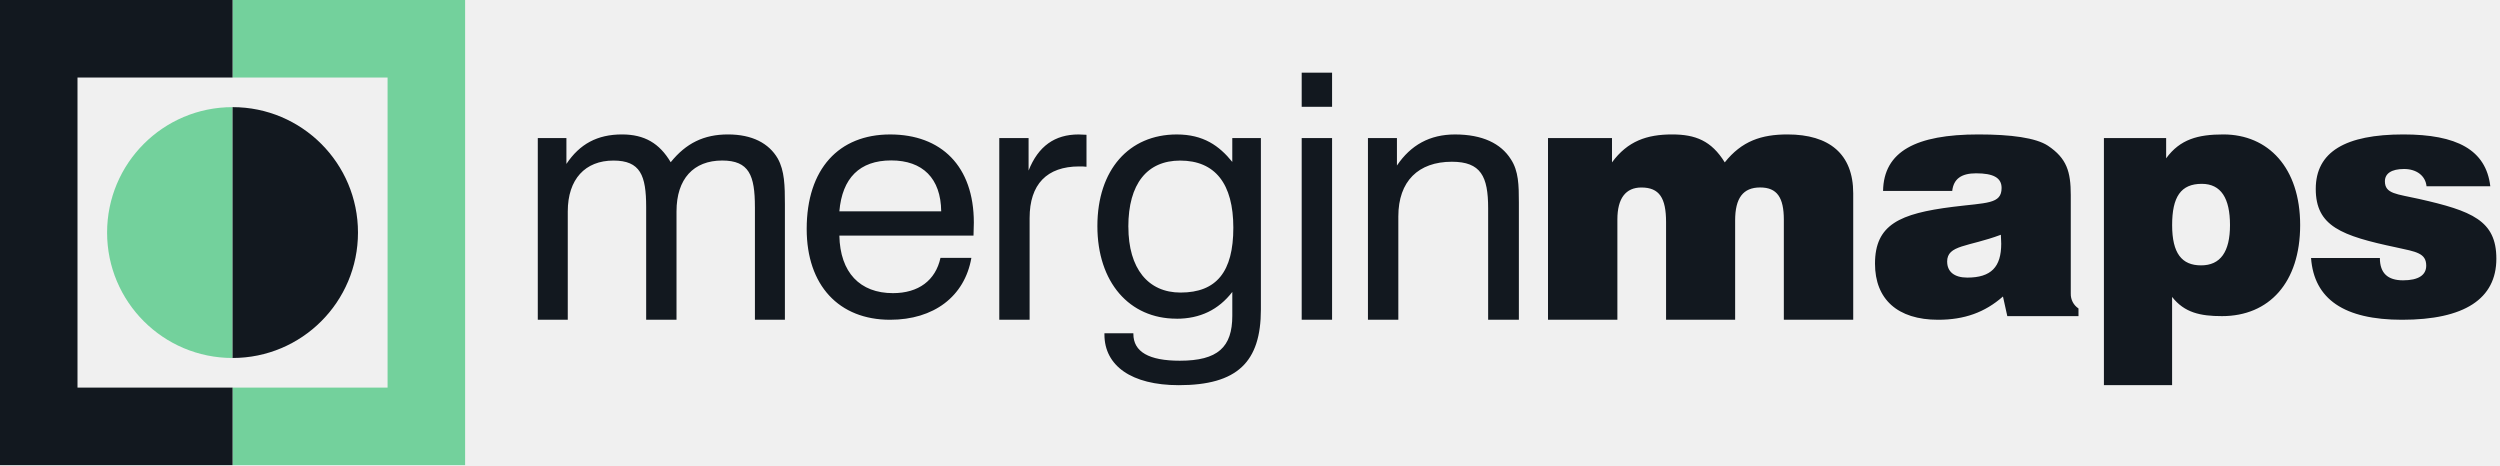
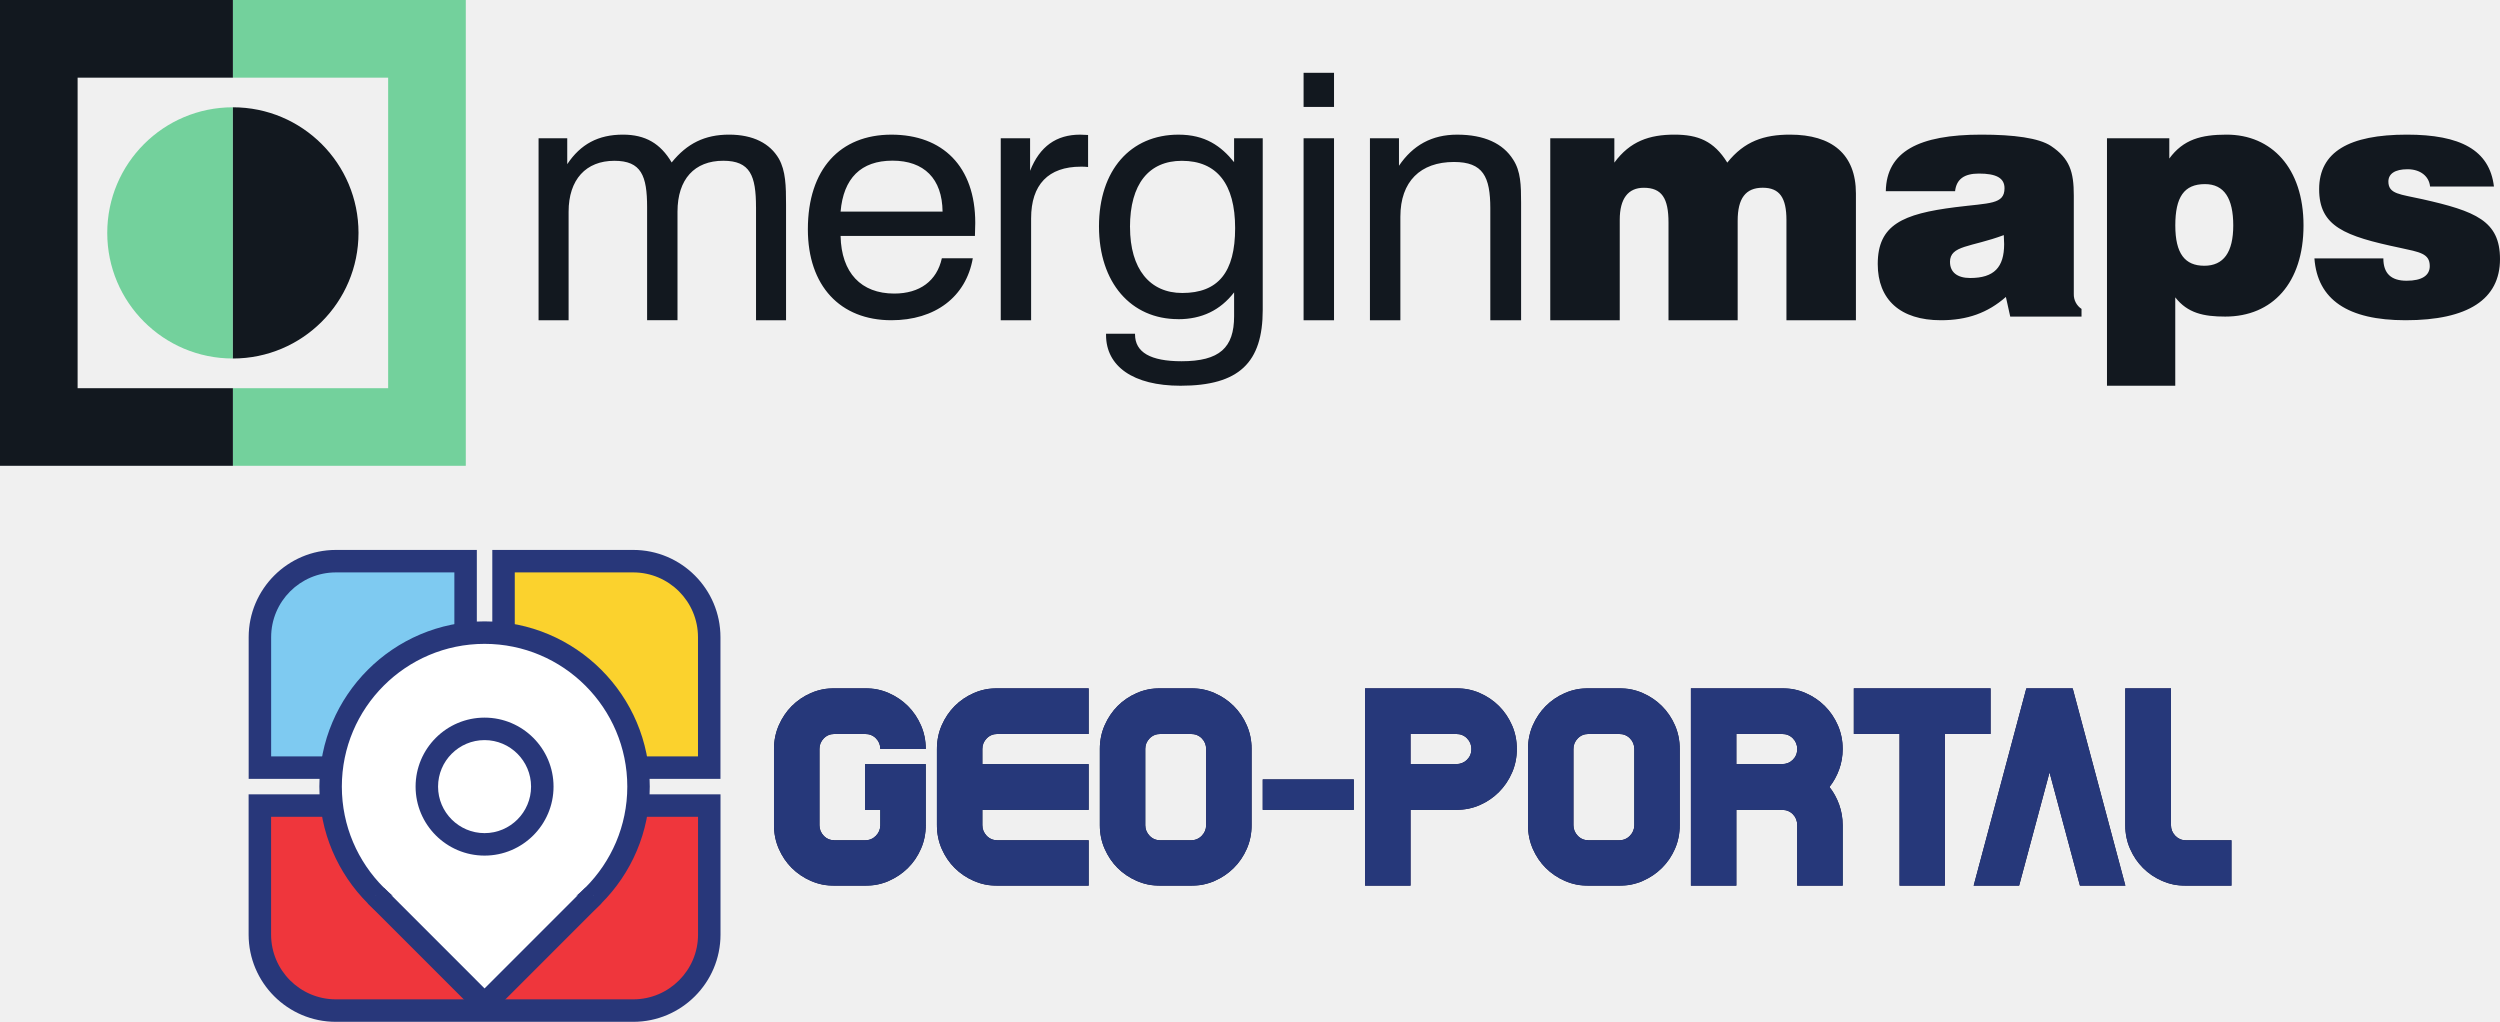
- <svg xmlns="http://www.w3.org/2000/svg" width="129" height="24" fill="none">
-   <path d="M79.875 7.125h3.304v1.254c.809-1.103 1.808-1.442 3.098-1.442 1.206 0 2.031.322 2.721 1.442.878-1.103 1.893-1.442 3.236-1.442 2.151 0 3.392 1.005 3.392 3.034V16.5h-3.58v-5.162c0-1.139-.344-1.665-1.222-1.665s-1.291.543-1.291 1.7V16.5h-3.564v-5.039c0-1.244-.344-1.786-1.273-1.786-.809 0-1.239.561-1.239 1.646V16.5h-3.58V7.012v.113zm23.476 8.176c-.937.823-1.993 1.199-3.344 1.199-2.096 0-3.257-1.062-3.257-2.895 0-2.022 1.281-2.587 4.002-2.93 1.766-.222 2.53-.137 2.53-.977 0-.531-.433-.755-1.317-.755-.763 0-1.161.291-1.23.908h-3.569c.035-2.04 1.698-2.914 4.922-2.914 1.681 0 2.962.172 3.587.583.971.652 1.177 1.336 1.177 2.553v5.073a.89.89 0 0 0 .398.771v.395h-3.673l-.224-1.013-.002.002zm-2.877-1.8c0 .515.363.823 1.039.823 1.23 0 1.75-.549 1.75-1.748l-.018-.462c-1.698.634-2.773.515-2.773 1.388l.002-.002zm8.09-6.376h3.209v1.044c.721-.987 1.647-1.232 2.952-1.232 2.316 0 3.963 1.717 3.963 4.678s-1.597 4.697-4.034 4.697c-1.115 0-1.937-.177-2.574-.991v4.553h-3.518V7.125h.002zm5.046 2.361c-1.081 0-1.528.675-1.528 2.129s.497 2.078 1.493 2.078 1.493-.693 1.493-2.078-.462-2.129-1.458-2.129zm9.192 3.83c0 .771.398 1.149 1.196 1.149s1.195-.274 1.195-.755c0-.652-.52-.72-1.542-.943-2.842-.6-4.158-1.096-4.158-3.018s1.542-2.812 4.521-2.812c2.754 0 4.262.79 4.486 2.675h-3.291c-.051-.531-.502-.892-1.16-.892s-.988.24-.988.634c0 .652.606.652 1.751.909 2.737.617 4 1.114 4 3.084 0 2.073-1.646 3.153-4.867 3.153-2.981 0-4.54-1.062-4.695-3.187h3.552v.004zm-83.849-2.638c0-1.627-.298-2.395-1.688-2.395-1.477 0-2.357.945-2.357 2.624v5.592h-1.566V10.68c0-1.627-.298-2.395-1.688-2.395-1.46 0-2.357.962-2.357 2.624V16.5H27.75V7.125h1.477v1.334c.686-1.032 1.601-1.522 2.867-1.522 1.16 0 1.935.455 2.514 1.434.791-.98 1.707-1.434 2.956-1.434s2.11.455 2.568 1.242c.352.63.369 1.398.369 2.379V16.5h-1.547v-5.818-.004zm11.17 2.63c-.347 1.991-1.941 3.192-4.194 3.192-2.637 0-4.304-1.769-4.304-4.686 0-3.107 1.667-4.876 4.304-4.876s4.321 1.631 4.321 4.549l-.017.669h-6.922c.037 1.906 1.063 2.97 2.764 2.97 1.318 0 2.197-.653 2.454-1.82h1.593v.002zm-1.557-2.404c-.018-1.7-.953-2.626-2.581-2.626s-2.527.91-2.674 2.626h5.255zm2.997-3.779h1.512v1.676c.499-1.26 1.352-1.863 2.579-1.863l.409.017v1.65c-.124-.017-.249-.017-.373-.017-1.672 0-2.562.923-2.562 2.661V16.5h-1.565V7.125zm9.143 9.319c-2.431 0-4.081-1.877-4.081-4.779s1.631-4.727 4.097-4.727c1.372 0 2.188.581 2.864 1.417v-1.23h1.476v8.843c0 2.713-1.216 3.907-4.236 3.907-2.447 0-3.837-1.007-3.837-2.611v-.068h1.493v.034c0 .922.799 1.383 2.396 1.383 1.963 0 2.709-.699 2.709-2.321v-1.228c-.711.922-1.666 1.383-2.883 1.383l.002-.002zm-2.482-4.745c0 2.167 1.024 3.397 2.691 3.397 1.858 0 2.725-1.075 2.725-3.345s-.938-3.465-2.744-3.465c-1.701 0-2.674 1.194-2.674 3.413h.002zm8.943-7.949h1.568v1.761h-1.568V3.75zm0 3.375h1.568V16.5h-1.568V7.125zm9.621 3.616c0-1.638-.374-2.395-1.872-2.395-1.729 0-2.762 1.004-2.762 2.818V16.5h-1.568V7.125h1.496v1.416c.713-1.056 1.694-1.603 2.995-1.603 1.408 0 2.369.458 2.888 1.286.392.599.409 1.321.409 2.219V16.5h-1.586v-5.757-.002z" fill="#12181f" />
-   <path d="M12 20.001h7.999v-16H12V0h12v24H12v-3.999zM5.526 12c0 3.576 2.898 6.472 6.472 6.472V5.528c-3.576 0-6.472 2.898-6.472 6.472z" fill="#73d19c" />
-   <path d="M12 20.001H3.999v-16H12V0H0v24h12v-3.999zM18.472 12c0 3.576-2.898 6.472-6.472 6.472V5.528c3.576 0 6.472 2.898 6.472 6.472z" fill="#12181f" />
+ <svg xmlns="http://www.w3.org/2000/svg" width="128.812" height="52.649" fill="none" version="1.1" id="svg842">
+   <defs id="defs846" />
+   <path d="m 79.875,7.125 h 3.304 v 1.254 c 0.809,-1.103 1.808,-1.442 3.098,-1.442 1.206,0 2.031,0.322 2.721,1.442 0.878,-1.103 1.893,-1.442 3.236,-1.442 2.151,0 3.392,1.005 3.392,3.034 V 16.5 h -3.58 v -5.162 c 0,-1.139 -0.344,-1.665 -1.222,-1.665 -0.878,0 -1.291,0.543 -1.291,1.7 V 16.5 h -3.564 v -5.039 c 0,-1.244 -0.344,-1.786 -1.273,-1.786 -0.809,0 -1.239,0.561 -1.239,1.646 V 16.5 h -3.58 V 7.012 7.125 Z m 23.476,8.176 c -0.937,0.823 -1.993,1.199 -3.344,1.199 -2.096,0 -3.257,-1.062 -3.257,-2.895 0,-2.022 1.281,-2.587 4.002,-2.93 1.766,-0.222 2.53,-0.137 2.53,-0.977 0,-0.531 -0.433,-0.755 -1.317,-0.755 -0.763,0 -1.161,0.291 -1.23,0.908 h -3.569 c 0.035,-2.04 1.698,-2.914 4.922,-2.914 1.681,0 2.962,0.172 3.587,0.583 0.971,0.652 1.177,1.336 1.177,2.553 v 5.073 a 0.89,0.89 0 0 0 0.398,0.771 v 0.395 h -3.673 l -0.224,-1.013 z m -2.877,-1.8 c 0,0.515 0.363,0.823 1.039,0.823 1.23,0 1.75,-0.549 1.75,-1.748 l -0.018,-0.462 c -1.698,0.634 -2.773,0.515 -2.773,1.388 l 0.002,-0.002 z m 8.09,-6.376 h 3.209 v 1.044 c 0.721,-0.987 1.647,-1.232 2.952,-1.232 2.316,0 3.963,1.717 3.963,4.678 0,2.961 -1.597,4.697 -4.034,4.697 -1.115,0 -1.937,-0.177 -2.574,-0.991 v 4.553 h -3.518 V 7.125 Z m 5.046,2.361 c -1.081,0 -1.528,0.675 -1.528,2.129 0,1.454 0.497,2.078 1.493,2.078 0.996,0 1.493,-0.693 1.493,-2.078 0,-1.385 -0.462,-2.129 -1.458,-2.129 z m 9.192,3.83 c 0,0.771 0.398,1.149 1.196,1.149 0.798,0 1.195,-0.274 1.195,-0.755 0,-0.652 -0.52,-0.72 -1.542,-0.943 -2.842,-0.6 -4.158,-1.096 -4.158,-3.018 0,-1.922 1.542,-2.812 4.521,-2.812 2.754,0 4.262,0.79 4.486,2.675 h -3.291 c -0.051,-0.531 -0.502,-0.892 -1.16,-0.892 -0.658,0 -0.988,0.24 -0.988,0.634 0,0.652 0.606,0.652 1.751,0.909 2.737,0.617 4,1.114 4,3.084 0,2.073 -1.646,3.153 -4.867,3.153 -2.981,0 -4.54,-1.062 -4.695,-3.187 h 3.552 v 0.004 z M 38.953,10.678 c 0,-1.627 -0.298,-2.395 -1.688,-2.395 -1.477,0 -2.357,0.945 -2.357,2.624 v 5.592 H 33.342 V 10.68 c 0,-1.627 -0.298,-2.395 -1.688,-2.395 -1.46,0 -2.357,0.962 -2.357,2.624 V 16.5 H 27.75 V 7.125 h 1.477 v 1.334 c 0.686,-1.032 1.601,-1.522 2.867,-1.522 1.16,0 1.935,0.455 2.514,1.434 0.791,-0.98 1.707,-1.434 2.956,-1.434 1.249,0 2.11,0.455 2.568,1.242 0.352,0.63 0.369,1.398 0.369,2.379 V 16.5 h -1.547 v -5.818 -0.004 z m 11.17,2.63 c -0.347,1.991 -1.941,3.192 -4.194,3.192 -2.637,0 -4.304,-1.769 -4.304,-4.686 0,-3.107 1.667,-4.876 4.304,-4.876 2.637,0 4.321,1.631 4.321,4.549 l -0.017,0.669 h -6.922 c 0.037,1.906 1.063,2.97 2.764,2.97 1.318,0 2.197,-0.653 2.454,-1.82 h 1.593 v 0.002 z m -1.557,-2.404 c -0.018,-1.7 -0.953,-2.626 -2.581,-2.626 -1.628,0 -2.527,0.91 -2.674,2.626 z m 2.997,-3.779 h 1.512 v 1.676 c 0.499,-1.26 1.352,-1.863 2.579,-1.863 l 0.409,0.017 v 1.65 C 55.939,8.588 55.814,8.588 55.69,8.588 c -1.672,0 -2.562,0.923 -2.562,2.661 V 16.5 h -1.565 z m 9.143,9.319 c -2.431,0 -4.081,-1.877 -4.081,-4.779 0,-2.902 1.631,-4.727 4.097,-4.727 1.372,0 2.188,0.581 2.864,1.417 v -1.23 h 1.476 v 8.843 c 0,2.713 -1.216,3.907 -4.236,3.907 -2.447,0 -3.837,-1.007 -3.837,-2.611 v -0.068 h 1.493 v 0.034 c 0,0.922 0.799,1.383 2.396,1.383 1.963,0 2.709,-0.699 2.709,-2.321 v -1.228 c -0.711,0.922 -1.666,1.383 -2.883,1.383 l 0.002,-0.002 z m -2.482,-4.745 c 0,2.167 1.024,3.397 2.691,3.397 1.858,0 2.725,-1.075 2.725,-3.345 0,-2.27 -0.938,-3.465 -2.744,-3.465 -1.701,0 -2.674,1.194 -2.674,3.413 z M 67.167,3.75 h 1.568 v 1.761 h -1.568 z m 0,3.375 h 1.568 V 16.5 h -1.568 z m 9.621,3.616 c 0,-1.638 -0.374,-2.395 -1.872,-2.395 -1.729,0 -2.762,1.004 -2.762,2.818 V 16.5 H 70.586 V 7.125 h 1.496 v 1.416 c 0.713,-1.056 1.694,-1.603 2.995,-1.603 1.408,0 2.369,0.458 2.888,1.286 0.392,0.599 0.409,1.321 0.409,2.219 V 16.5 h -1.586 v -5.757 z" fill="#12181f" id="path836" />
+   <path d="m 12,20.001 h 7.999 v -16 H 12 V 0 H 24 V 24 H 12 Z M 5.526,12 c 0,3.576 2.898,6.472 6.472,6.472 V 5.528 C 8.422,5.528 5.526,8.426 5.526,12 Z" fill="#73d19c" id="path838" />
+   <path d="M 12,20.001 H 3.999 v -16 H 12 V 0 H 0 V 24 H 12 Z M 18.472,12 c 0,3.576 -2.898,6.472 -6.472,6.472 V 5.528 c 3.576,0 6.472,2.898 6.472,6.472 z" fill="#12181f" id="path840" />
+   <g id="g1002" transform="matrix(0.3078674,0,0,0.3078674,10.19758,24.85704)">
+     <g transform="matrix(0.3021823,0,0,0.3022499,47.97385,50.78495)" id="g227" style="display:inline">
+       <g transform="matrix(0.264,0,0,-0.264,67.464,-67.26076)" id="logo-logo">
+         <path style="opacity:1;fill:#fbd22d;fill-rule:nonzero;stroke:none;stroke-width:1;stroke-linecap:butt;stroke-linejoin:miter;stroke-miterlimit:4;stroke-dasharray:none;stroke-dashoffset:0" paint-order="stroke" transform="translate(-750.6465,-749.875)" d="M 534.891,533.344 H 966.402 V 806.98 c 0,87.684 -71.742,159.426 -159.425,159.426 H 534.891 V 533.344" stroke-linecap="round" id="path180" />
+       </g>
+       <g transform="matrix(0.264,0,0,-0.264,67.464,-67.26076)" id="g185">
+         <path style="opacity:1;fill:#28377a;fill-rule:nonzero;stroke:none;stroke-width:1;stroke-linecap:butt;stroke-linejoin:miter;stroke-miterlimit:4;stroke-dasharray:none;stroke-dashoffset:0" paint-order="stroke" transform="translate(-750.6465,-749.875)" d="M 558.461,556.918 H 942.832 V 806.98 c 0,74.911 -60.941,135.852 -135.859,135.852 H 558.461 Z M 989.977,509.773 H 511.316 v 480.204 h 295.657 c 100.906,0 183.004,-82.094 183.004,-182.997 V 509.773" stroke-linecap="round" id="path183" />
+       </g>
+       <g transform="matrix(0.264,0,0,-0.264,-67.464,-67.26076)" id="g189">
+         <path style="opacity:1;fill:#7ecaf1;fill-rule:nonzero;stroke:none;stroke-width:1;stroke-linecap:butt;stroke-linejoin:miter;stroke-miterlimit:4;stroke-dasharray:none;stroke-dashoffset:0" paint-order="stroke" transform="translate(-239.3321,-749.875)" d="M 455.09,533.344 V 966.406 H 183 C 95.316,966.406 23.574,894.664 23.574,806.98 V 533.344 H 455.09" stroke-linecap="round" id="path187" />
+       </g>
+       <g transform="matrix(0.264,0,0,-0.264,-67.464,-67.26076)" id="g193">
+         <path style="opacity:1;fill:#28377a;fill-rule:nonzero;stroke:none;stroke-width:1;stroke-linecap:butt;stroke-linejoin:miter;stroke-miterlimit:4;stroke-dasharray:none;stroke-dashoffset:0" paint-order="stroke" transform="translate(-239.332,-749.875)" d="M 47.145,556.918 H 431.52 V 942.832 H 183.004 c -74.91,0 -135.859,-60.941 -135.859,-135.852 z M 478.664,509.773 H 0 V 806.98 c 0,100.903 82.094,182.997 183.004,182.997 h 295.66 V 509.773" stroke-linecap="round" id="path191" />
+       </g>
+       <g transform="matrix(0.264,0,0,-0.264,0,67.66824)" id="g197">
+         <path style="opacity:1;fill:#ef363c;fill-rule:nonzero;stroke:none;stroke-width:1;stroke-linecap:butt;stroke-linejoin:miter;stroke-miterlimit:4;stroke-dasharray:none;stroke-dashoffset:0" paint-order="stroke" transform="translate(-494.9881,-238.5606)" d="M 23.574,453.543 V 183.004 C 23.574,95.32 95.316,23.578 183,23.578 h 623.977 c 87.683,0 159.425,71.742 159.425,159.426 V 453.543 H 23.574" stroke-linecap="round" id="path195" />
+       </g>
+       <g transform="matrix(0.264,0,0,-0.264,0,67.66824)" id="g201">
+         <path style="opacity:1;fill:#28377a;fill-rule:nonzero;stroke:none;stroke-width:1;stroke-linecap:butt;stroke-linejoin:miter;stroke-miterlimit:4;stroke-dasharray:none;stroke-dashoffset:0" paint-order="stroke" transform="translate(-494.9885,-238.5585)" d="M 47.145,429.973 V 183.004 c 0,-74.918 60.95,-135.859 135.859,-135.859 h 623.969 c 74.918,0 135.859,60.941 135.859,135.859 V 429.973 Z M 806.973,0 H 183.004 C 82.094,0 0,82.098 0,183.004 V 477.117 H 989.977 V 183.004 C 989.977,82.098 907.879,0 806.973,0" stroke-linecap="round" id="path199" />
+       </g>
+       <g transform="matrix(0.264,0,0,-0.264,0,0.408242)" id="g205">
+         <path style="opacity:1;fill:#ffffff;fill-rule:nonzero;stroke:none;stroke-width:1;stroke-linecap:butt;stroke-linejoin:miter;stroke-miterlimit:4;stroke-dasharray:none;stroke-dashoffset:0" paint-order="stroke" transform="translate(-494.988,-493.443)" d="m 817.988,493.445 c 0,-178.39 -144.609,-323 -323,-323 -178.386,0 -323,144.61 -323,323 0,178.387 144.614,322.996 323,322.996 178.391,0 323,-144.609 323,-322.996" stroke-linecap="round" id="path203" />
+       </g>
+       <g transform="matrix(0.264,0,0,-0.264,0.001,0.408242)" id="g209">
+         <path style="opacity:1;fill:#28377a;fill-rule:nonzero;stroke:none;stroke-width:1;stroke-linecap:butt;stroke-linejoin:miter;stroke-miterlimit:4;stroke-dasharray:none;stroke-dashoffset:0" paint-order="stroke" transform="translate(-494.9905,-493.4435)" d="m 494.984,792.867 c -165.097,0 -299.421,-134.32 -299.421,-299.426 0,-165.101 134.324,-299.425 299.421,-299.425 165.106,0 299.434,134.324 299.434,299.425 0,165.106 -134.328,299.426 -299.434,299.426 z m 0,-645.992 c -191.097,0 -346.562,155.469 -346.562,346.566 0,191.102 155.465,346.571 346.562,346.571 191.106,0 346.575,-155.469 346.575,-346.571 0,-191.097 -155.469,-346.566 -346.575,-346.566" stroke-linecap="round" id="path207" />
+       </g>
+       <g transform="matrix(0.264,0,0,-0.264,0,0.407242)" id="g213">
+         <path style="opacity:1;fill:#ffffff;fill-rule:nonzero;stroke:none;stroke-width:1;stroke-linecap:butt;stroke-linejoin:miter;stroke-miterlimit:4;stroke-dasharray:none;stroke-dashoffset:0" paint-order="stroke" transform="translate(-494.988,-493.445)" d="m 616.113,493.445 c 0,-66.894 -54.226,-121.125 -121.125,-121.125 -66.894,0 -121.125,54.231 -121.125,121.125 0,66.895 54.231,121.125 121.125,121.125 66.899,0 121.125,-54.23 121.125,-121.125" stroke-linecap="round" id="path211" />
+       </g>
+       <g transform="matrix(0.264,0,0,-0.264,0,0.408242)" id="g217">
+         <path style="opacity:1;fill:#28377a;fill-rule:nonzero;stroke:none;stroke-width:1;stroke-linecap:butt;stroke-linejoin:miter;stroke-miterlimit:4;stroke-dasharray:none;stroke-dashoffset:0" paint-order="stroke" transform="translate(-494.9885,-493.4435)" d="m 494.984,590.996 c -53.785,0 -97.554,-43.762 -97.554,-97.555 0,-53.789 43.769,-97.554 97.554,-97.554 53.797,0 97.555,43.765 97.555,97.554 0,53.793 -43.758,97.555 -97.555,97.555 z m 0,-242.25 c -79.785,0 -144.691,64.914 -144.691,144.695 0,79.786 64.906,144.7 144.691,144.7 79.786,0 144.7,-64.914 144.7,-144.7 0,-79.781 -64.914,-144.695 -144.7,-144.695" stroke-linecap="round" id="path215" />
+       </g>
+       <g transform="matrix(0.264,0,0,-0.264,0,90.81324)" id="g221">
+         <path style="opacity:1;fill:#ffffff;fill-rule:nonzero;stroke:none;stroke-width:1;stroke-linecap:butt;stroke-linejoin:miter;stroke-miterlimit:4;stroke-dasharray:none;stroke-dashoffset:0" paint-order="stroke" transform="translate(-494.9885,-150.8517)" d="M 723.383,265.051 494.988,36.652 266.594,265.051" stroke-linecap="round" id="path219" />
+       </g>
+       <g transform="matrix(0.264,0,0,-0.264,0,93.01024)" id="g225">
+         <path style="opacity:1;fill:#28377a;fill-rule:nonzero;stroke:none;stroke-width:1;stroke-linecap:butt;stroke-linejoin:miter;stroke-miterlimit:4;stroke-dasharray:none;stroke-dashoffset:0" paint-order="stroke" transform="translate(-494.9885,-142.5236)" d="M 494.984,3.328 249.93,248.387 283.262,281.719 494.984,69.988 706.715,281.719 740.047,248.387 494.984,3.328" stroke-linecap="round" id="path223" />
+       </g>
+     </g>
+     <g transform="matrix(0.472027,0,0,0.472027,218.3841,50.97103)" id="g246" style="display:inline">
+       <filter id="SVGID_40147" y="0" height="1" x="0" width="1">
+         <feGaussianBlur in="SourceAlpha" stdDeviation="0" id="feGaussianBlur229" />
+         <feOffset dx="0" dy="0" result="oBlur" id="feOffset231" />
+         <feFlood flood-color="rgb(0,0,0)" flood-opacity="1" id="feFlood233" />
+         <feComposite in2="oBlur" operator="in" id="feComposite235" />
+         <feMerge id="feMerge241">
+           <feMergeNode id="feMergeNode237" />
+           <feMergeNode in="SourceGraphic" id="feMergeNode239" />
+         </feMerge>
+       </filter>
+       <path style="opacity:1;fill:#28377a;fill-rule:nonzero;stroke:none;stroke-width:1;stroke-linecap:butt;stroke-linejoin:miter;stroke-miterlimit:4;stroke-dasharray:none;stroke-dashoffset:0;filter:url(#SVGID_40147)" paint-order="stroke" transform="translate(-260.4,35.01)" d="m 2,-21.48 v 0 -27.01 q 0,-4.49 1.71,-8.39 1.71,-3.91 4.59,-6.82 2.88,-2.9 6.79,-4.61 3.9,-1.71 8.4,-1.71 v 0 h 10.79 q 4.49,0 8.4,1.71 3.9,1.71 6.81,4.61 2.9,2.91 4.61,6.82 1.71,3.9 1.71,8.39 v 0 H 39.7 q 0,-2.19 -1.54,-3.76 -1.54,-1.56 -3.88,-1.56 v 0 H 23.49 q -2.3,0 -3.84,1.56 -1.53,1.57 -1.53,3.76 v 0 27.01 q 0,2.19 1.53,3.78 1.54,1.59 3.84,1.59 v 0 h 10.79 q 2.29,0 3.85,-1.59 1.57,-1.59 1.57,-3.78 v 0 -5.42 h -5.42 v -16.22 h 21.53 v 16.22 5.42 q 0,4.49 -1.71,8.39 -1.71,3.91 -4.61,6.79 -2.91,2.88 -6.79,4.59 Q 38.82,0 34.28,0 V 0 H 23.49 Q 18.99,0 15.09,-1.71 11.18,-3.42 8.3,-6.3 5.42,-9.18 3.71,-13.09 2,-16.99 2,-21.48 Z m 57.77,0 v 0 -27.01 q 0,-4.49 1.7,-8.39 1.71,-3.91 4.59,-6.82 2.89,-2.9 6.79,-4.61 3.91,-1.71 8.4,-1.71 v 0 h 32.32 v 16.21 H 81.25 q -2.29,0 -3.83,1.56 -1.54,1.57 -1.54,3.76 v 0 5.37 h 37.69 V -26.9 H 75.88 v 5.42 q 0,2.19 1.54,3.78 1.54,1.59 3.83,1.59 v 0 h 32.32 V 0 H 81.25 q -4.49,0 -8.4,-1.71 -3.9,-1.71 -6.79,-4.59 -2.88,-2.88 -4.59,-6.79 -1.7,-3.9 -1.7,-8.39 z m 57.76,0 v 0 -27.01 q 0,-4.49 1.71,-8.39 1.71,-3.91 4.59,-6.82 2.88,-2.9 6.79,-4.61 3.9,-1.71 8.39,-1.71 v 0 h 10.79 q 4.5,0 8.4,1.71 3.91,1.71 6.81,4.61 2.91,2.91 4.62,6.82 1.71,3.9 1.71,8.39 v 0 27.01 q 0,4.49 -1.71,8.39 -1.71,3.91 -4.62,6.79 -2.9,2.88 -6.78,4.59 Q 154.35,0 149.8,0 v 0 h -10.79 q -4.49,0 -8.39,-1.71 -3.91,-1.71 -6.79,-4.59 -2.88,-2.88 -4.59,-6.79 -1.71,-3.9 -1.71,-8.39 z m 16.11,-27.01 v 27.01 q 0,2.19 1.54,3.78 1.54,1.59 3.83,1.59 v 0 h 10.79 q 2.3,0 3.86,-1.59 1.56,-1.59 1.56,-3.78 v 0 -27.01 q 0,-2.19 -1.53,-3.76 -1.54,-1.56 -3.89,-1.56 v 0 h -10.79 q -2.29,0 -3.83,1.56 -1.54,1.57 -1.54,3.76 z m 73.93,21.59 h -32.28 v -10.8 h 32.28 z M 227.69,0 h -16.12 v -70.02 h 16.12 16.16 q 4.49,0 8.4,1.71 3.9,1.71 6.81,4.61 2.9,2.91 4.61,6.82 1.71,3.9 1.71,8.39 v 0 q 0,4.5 -1.71,8.4 -1.71,3.91 -4.61,6.84 -2.91,2.93 -6.79,4.64 -3.88,1.71 -8.42,1.71 v 0 h -16.16 z m 0,-53.81 v 10.69 h 16.16 q 2.29,0 3.86,-1.53 1.56,-1.54 1.56,-3.84 v 0 q 0,-2.19 -1.54,-3.76 -1.54,-1.56 -3.88,-1.56 v 0 z m 41.65,32.33 v 0 -27.01 q 0,-4.49 1.7,-8.39 1.71,-3.91 4.59,-6.82 2.89,-2.9 6.79,-4.61 3.91,-1.71 8.4,-1.71 v 0 h 10.79 q 4.49,0 8.4,1.71 3.91,1.71 6.81,4.61 2.91,2.91 4.62,6.82 1.7,3.9 1.7,8.39 v 0 27.01 q 0,4.49 -1.7,8.39 -1.71,3.91 -4.62,6.79 -2.9,2.88 -6.79,4.59 Q 306.15,0 301.61,0 v 0 h -10.79 q -4.49,0 -8.4,-1.71 -3.9,-1.71 -6.79,-4.59 -2.88,-2.88 -4.59,-6.79 -1.7,-3.9 -1.7,-8.39 z m 16.11,-27.01 v 27.01 q 0,2.19 1.54,3.78 1.54,1.59 3.83,1.59 v 0 h 10.79 q 2.3,0 3.86,-1.59 1.56,-1.59 1.56,-3.78 v 0 -27.01 q 0,-2.19 -1.54,-3.76 -1.53,-1.56 -3.88,-1.56 v 0 h -10.79 q -2.29,0 -3.83,1.56 -1.54,1.57 -1.54,3.76 z M 343.21,0 H 327.1 v -70.02 h 16.11 16.17 q 4.49,0 8.39,1.71 3.91,1.71 6.81,4.61 2.91,2.91 4.62,6.82 1.71,3.9 1.71,8.39 v 0 q 0,3.81 -1.25,7.25 -1.24,3.45 -3.44,6.23 v 0 q 2.2,2.78 3.44,6.25 1.25,3.47 1.25,7.28 v 0 V 0 h -16.12 v -21.48 q 0,-2.3 -1.53,-3.86 -1.54,-1.56 -3.88,-1.56 v 0 h -16.17 z m 0,-53.81 v 10.69 h 16.17 q 2.29,0 3.85,-1.53 1.56,-1.54 1.56,-3.84 v 0 q 0,-2.19 -1.53,-3.76 -1.54,-1.56 -3.88,-1.56 v 0 z m 57.86,0 h -16.21 v -16.21 h 48.49 v 16.21 H 417.14 V 0 H 401.07 Z M 443.46,0 h -16.12 l 18.7,-70.02 h 0.2 16.02 0.19 L 481.15,0 h -16.11 l -10.79,-40.19 z m 37.64,-21.48 v 0 -48.54 h 16.21 v 48.54 q 0,2.19 1.54,3.78 1.54,1.59 3.74,1.59 v 0 H 518.8 V 0 h -16.21 q -4.49,0 -8.4,-1.71 -3.91,-1.71 -6.79,-4.59 -2.88,-2.88 -4.59,-6.79 -1.71,-3.9 -1.71,-8.39 z" stroke-linecap="round" id="path244" />
+     </g>
+   </g>
</svg>
